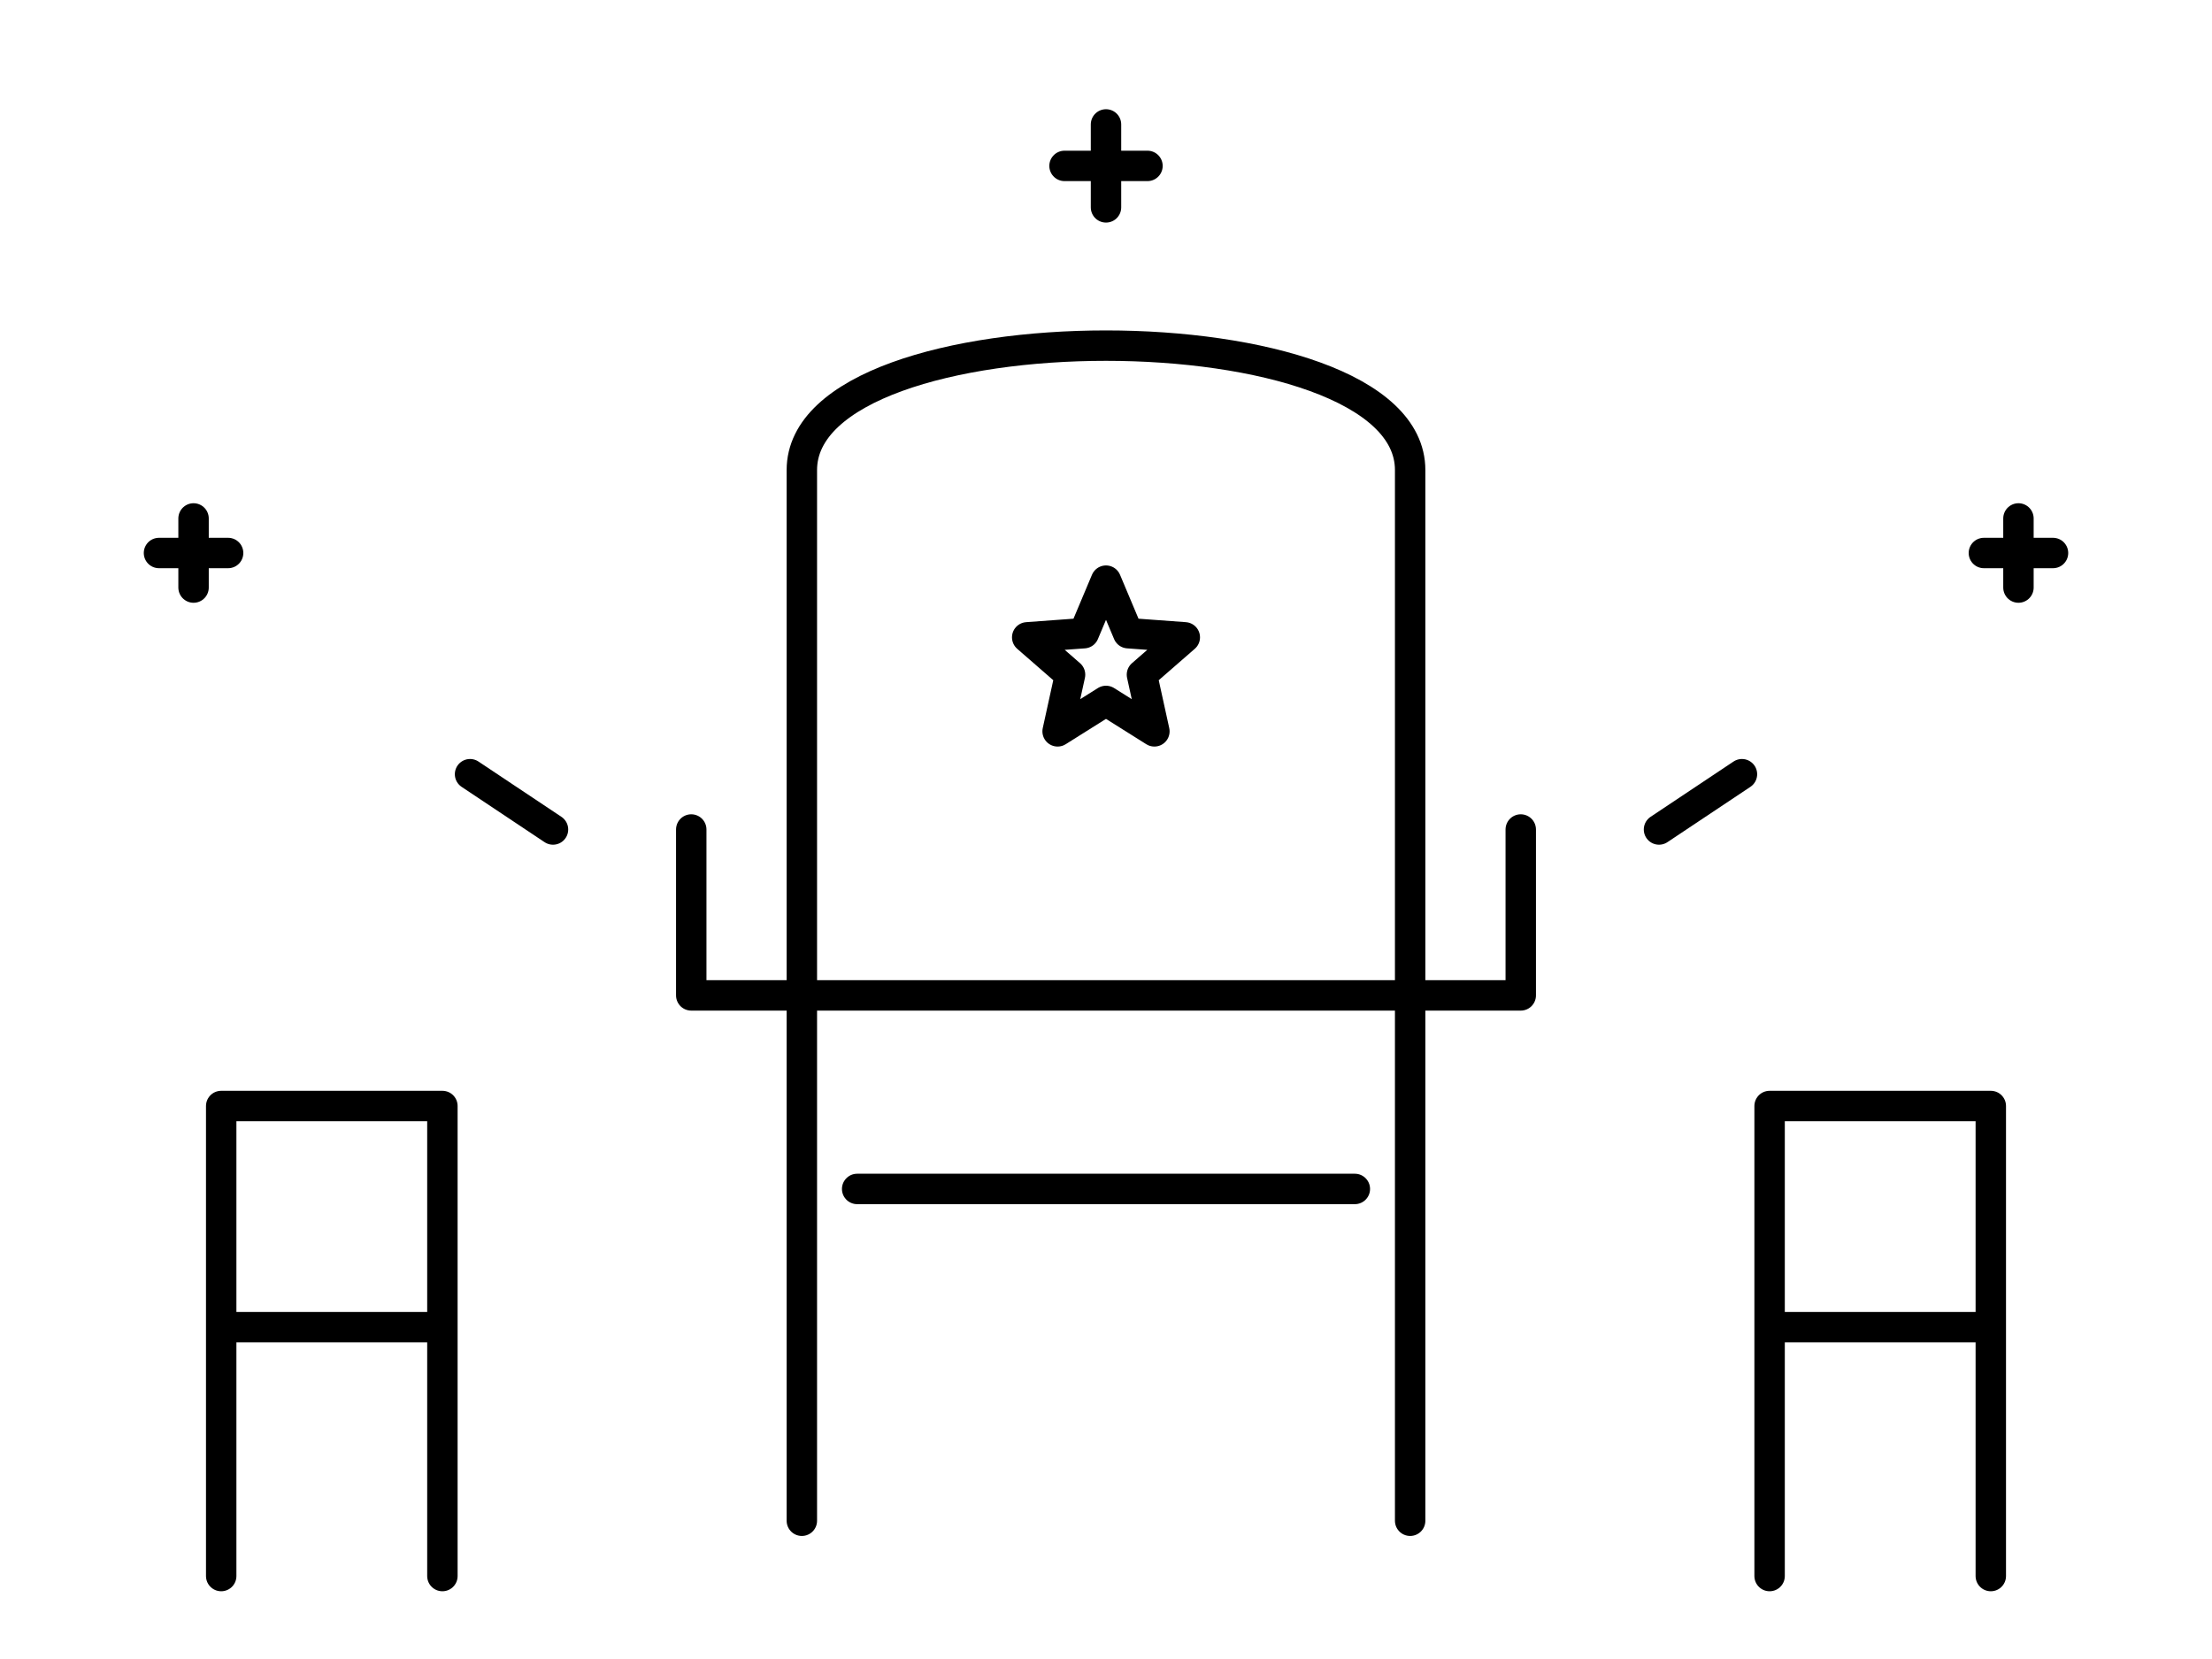
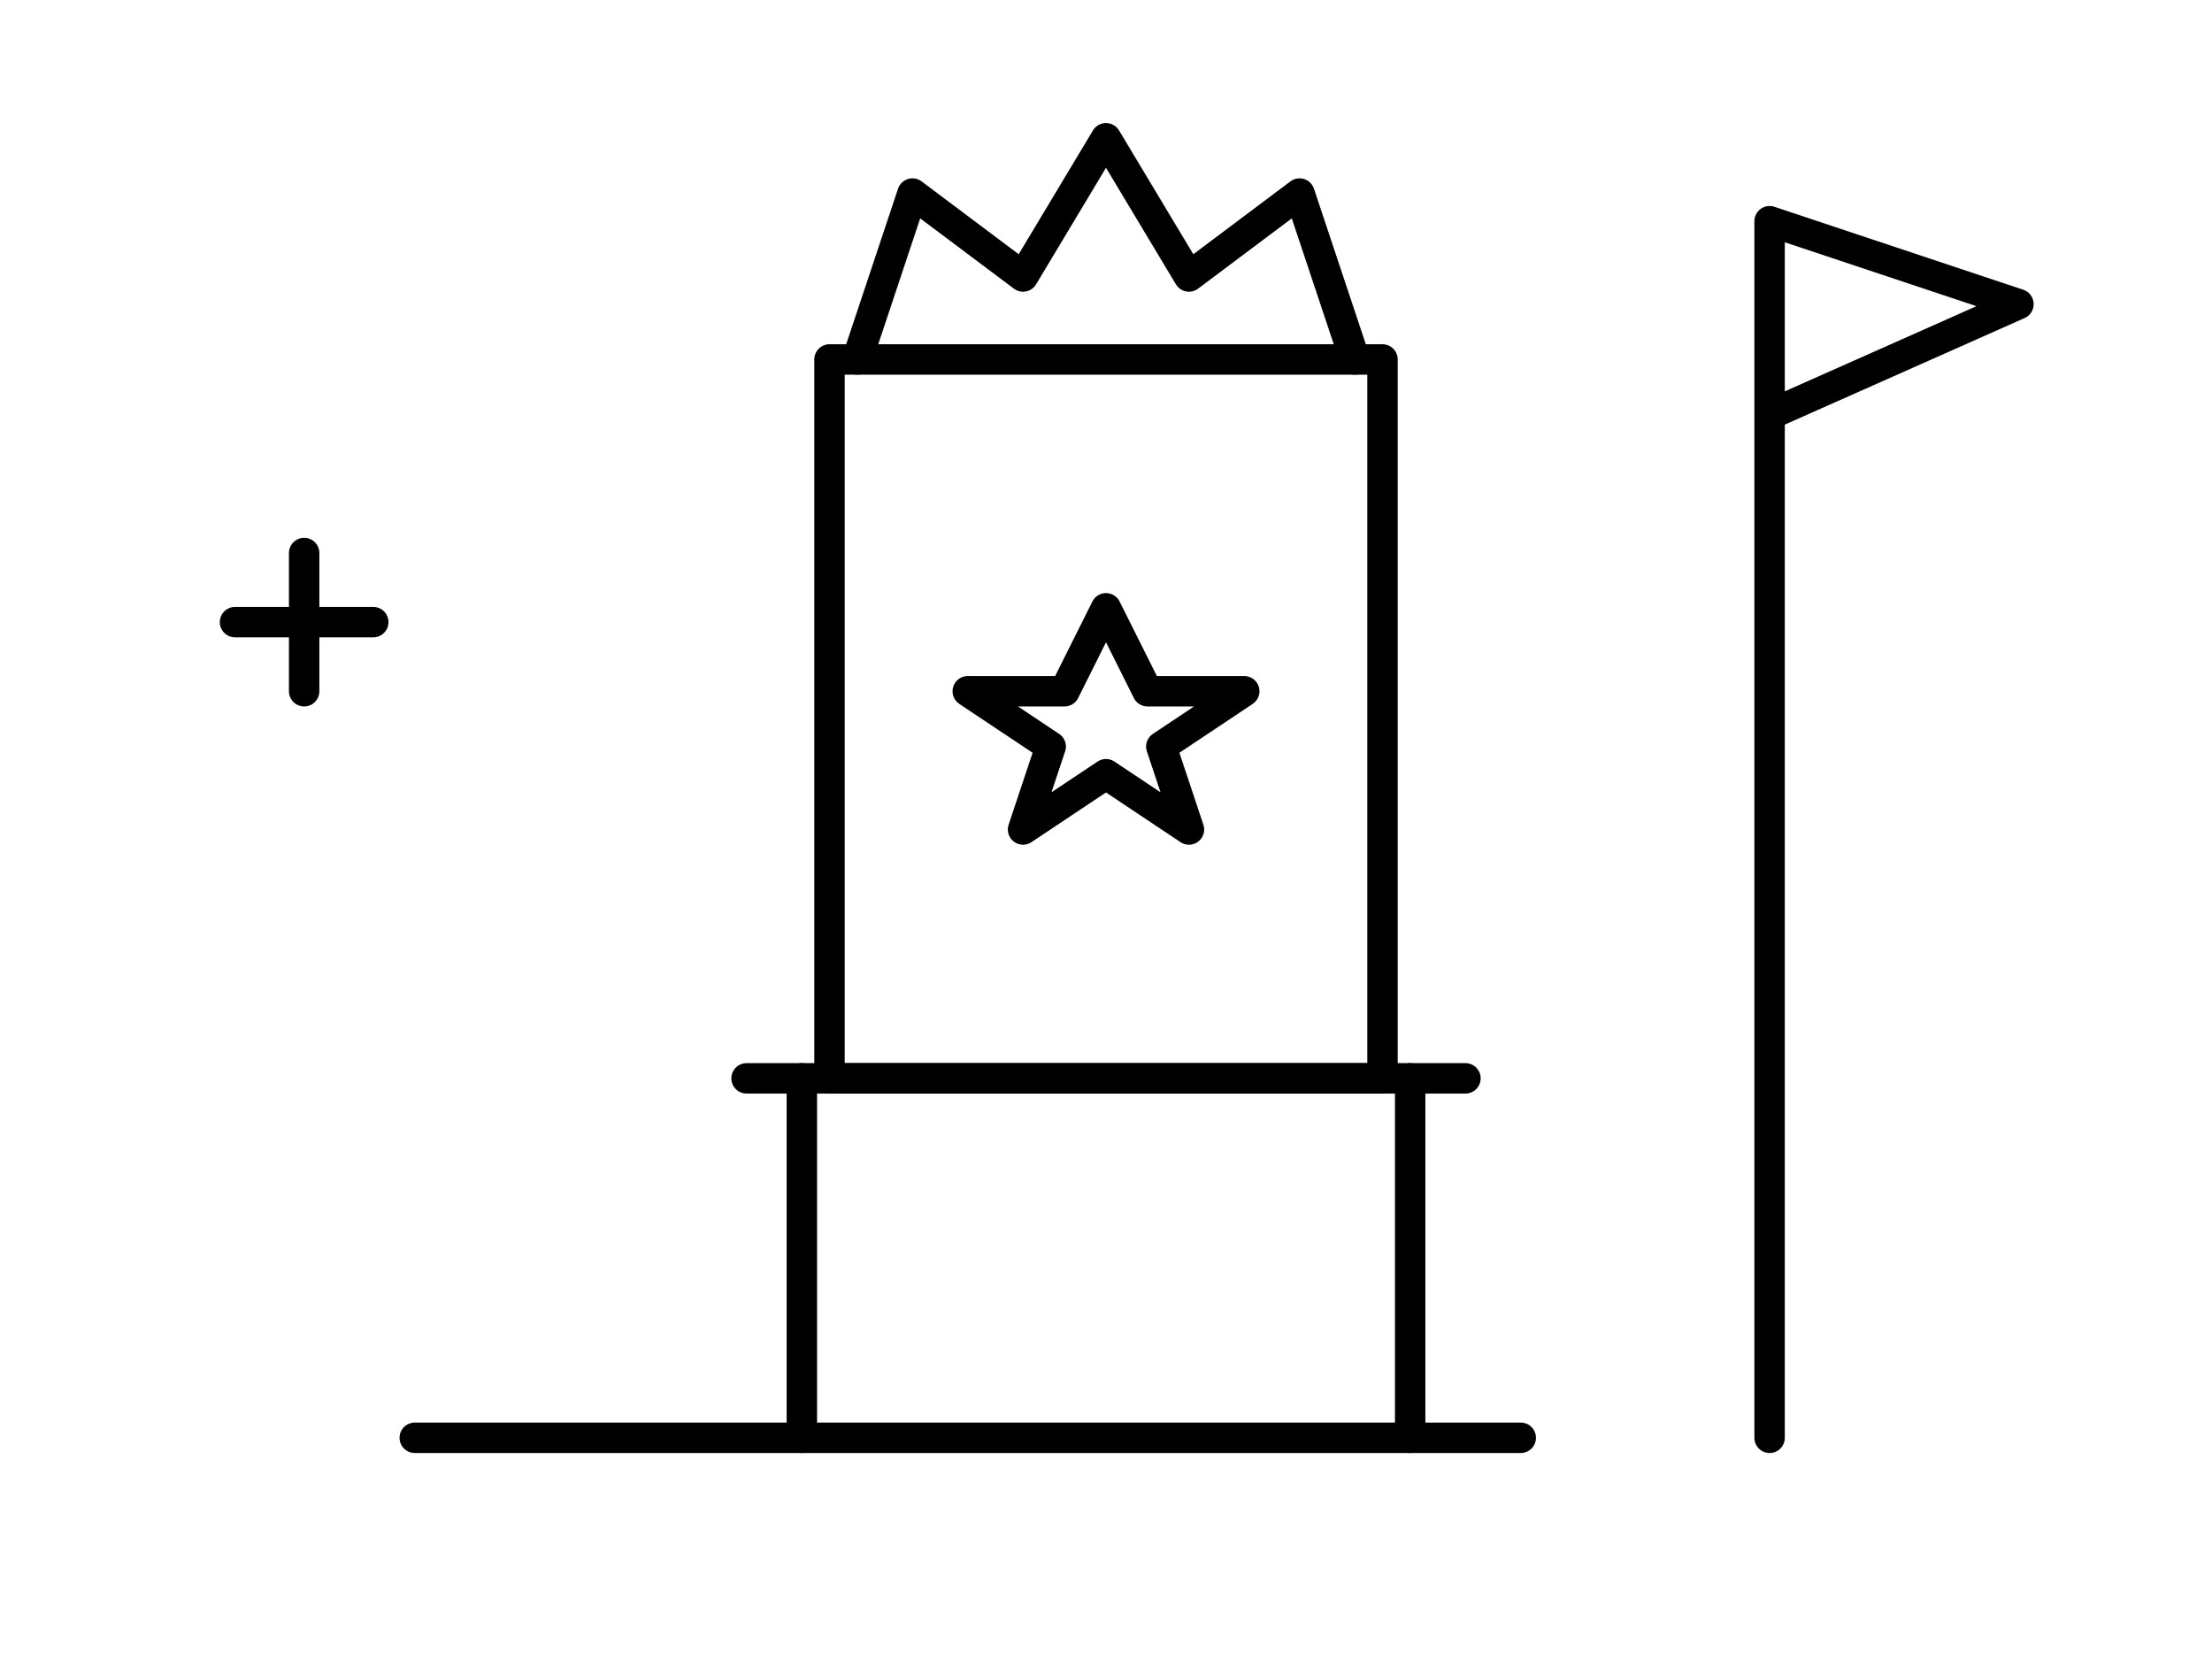
<svg xmlns="http://www.w3.org/2000/svg" viewBox="0 0 160 120" fill="none" stroke="#000" stroke-width="2.2" stroke-linecap="round" stroke-linejoin="round">
-   <path d="M58 104V72H102V104M58 72V34C58 22 102 22 102 34V72M50 72H110M50 72V60M110 72V60M58 104V110M102 104V110" />
-   <path d="M80 42L81.6 45.8L85.7 46.1L82.6 48.8L83.5 52.9L80 50.7L76.5 52.9L77.4 48.8L74.3 46.1L78.4 45.8Z" />
-   <g transform="translate(24 106) rotate(0) scale(1)" stroke-width="2.2">
-     <path d="M-8 0V-10H8V0M-8-10V-26H8V-10M-8 0V8M8 0V8" />
-   </g>
-   <g transform="translate(136 106) rotate(0) scale(1)" stroke-width="2.2">
-     <path d="M-8 0V-10H8V0M-8-10V-26H8V-10M-8 0V8M8 0V8" />
-   </g>
-   <path d="M77 12H83M80 9V15" />
-   <path d="M11.5 40H16.5M14 37.5V42.5" />
-   <path d="M143.5 40H148.5M146 37.5V42.5" />
-   <path d="M40 60l-6-4M120 60l6-4" />
-   <path d="M62 86H98" />
+   <path d="M60 26 L100 26 L100 78 L60 78 Z" />
+   <path d="M62 26 L66 14 L74 20 L80 10 L86 20 L94 14 L98 26" />
+   <path d="M54 78 L106 78" />
+   <path d="M58 78 L58 104 M102 78 L102 104" />
+   <path d="M80 44 L83 50 L90 50 L84 54 L86 60 L80 56 L74 60 L76 54 L70 50 L77 50 Z" />
+   <path d="M30 104 L110 104" />
+   <path d="M128 104 L128 16 M128 16 L146 22 L128 30" />
+   <path d="M22 40 L22 50 M17 45 L27 45" />
</svg>
